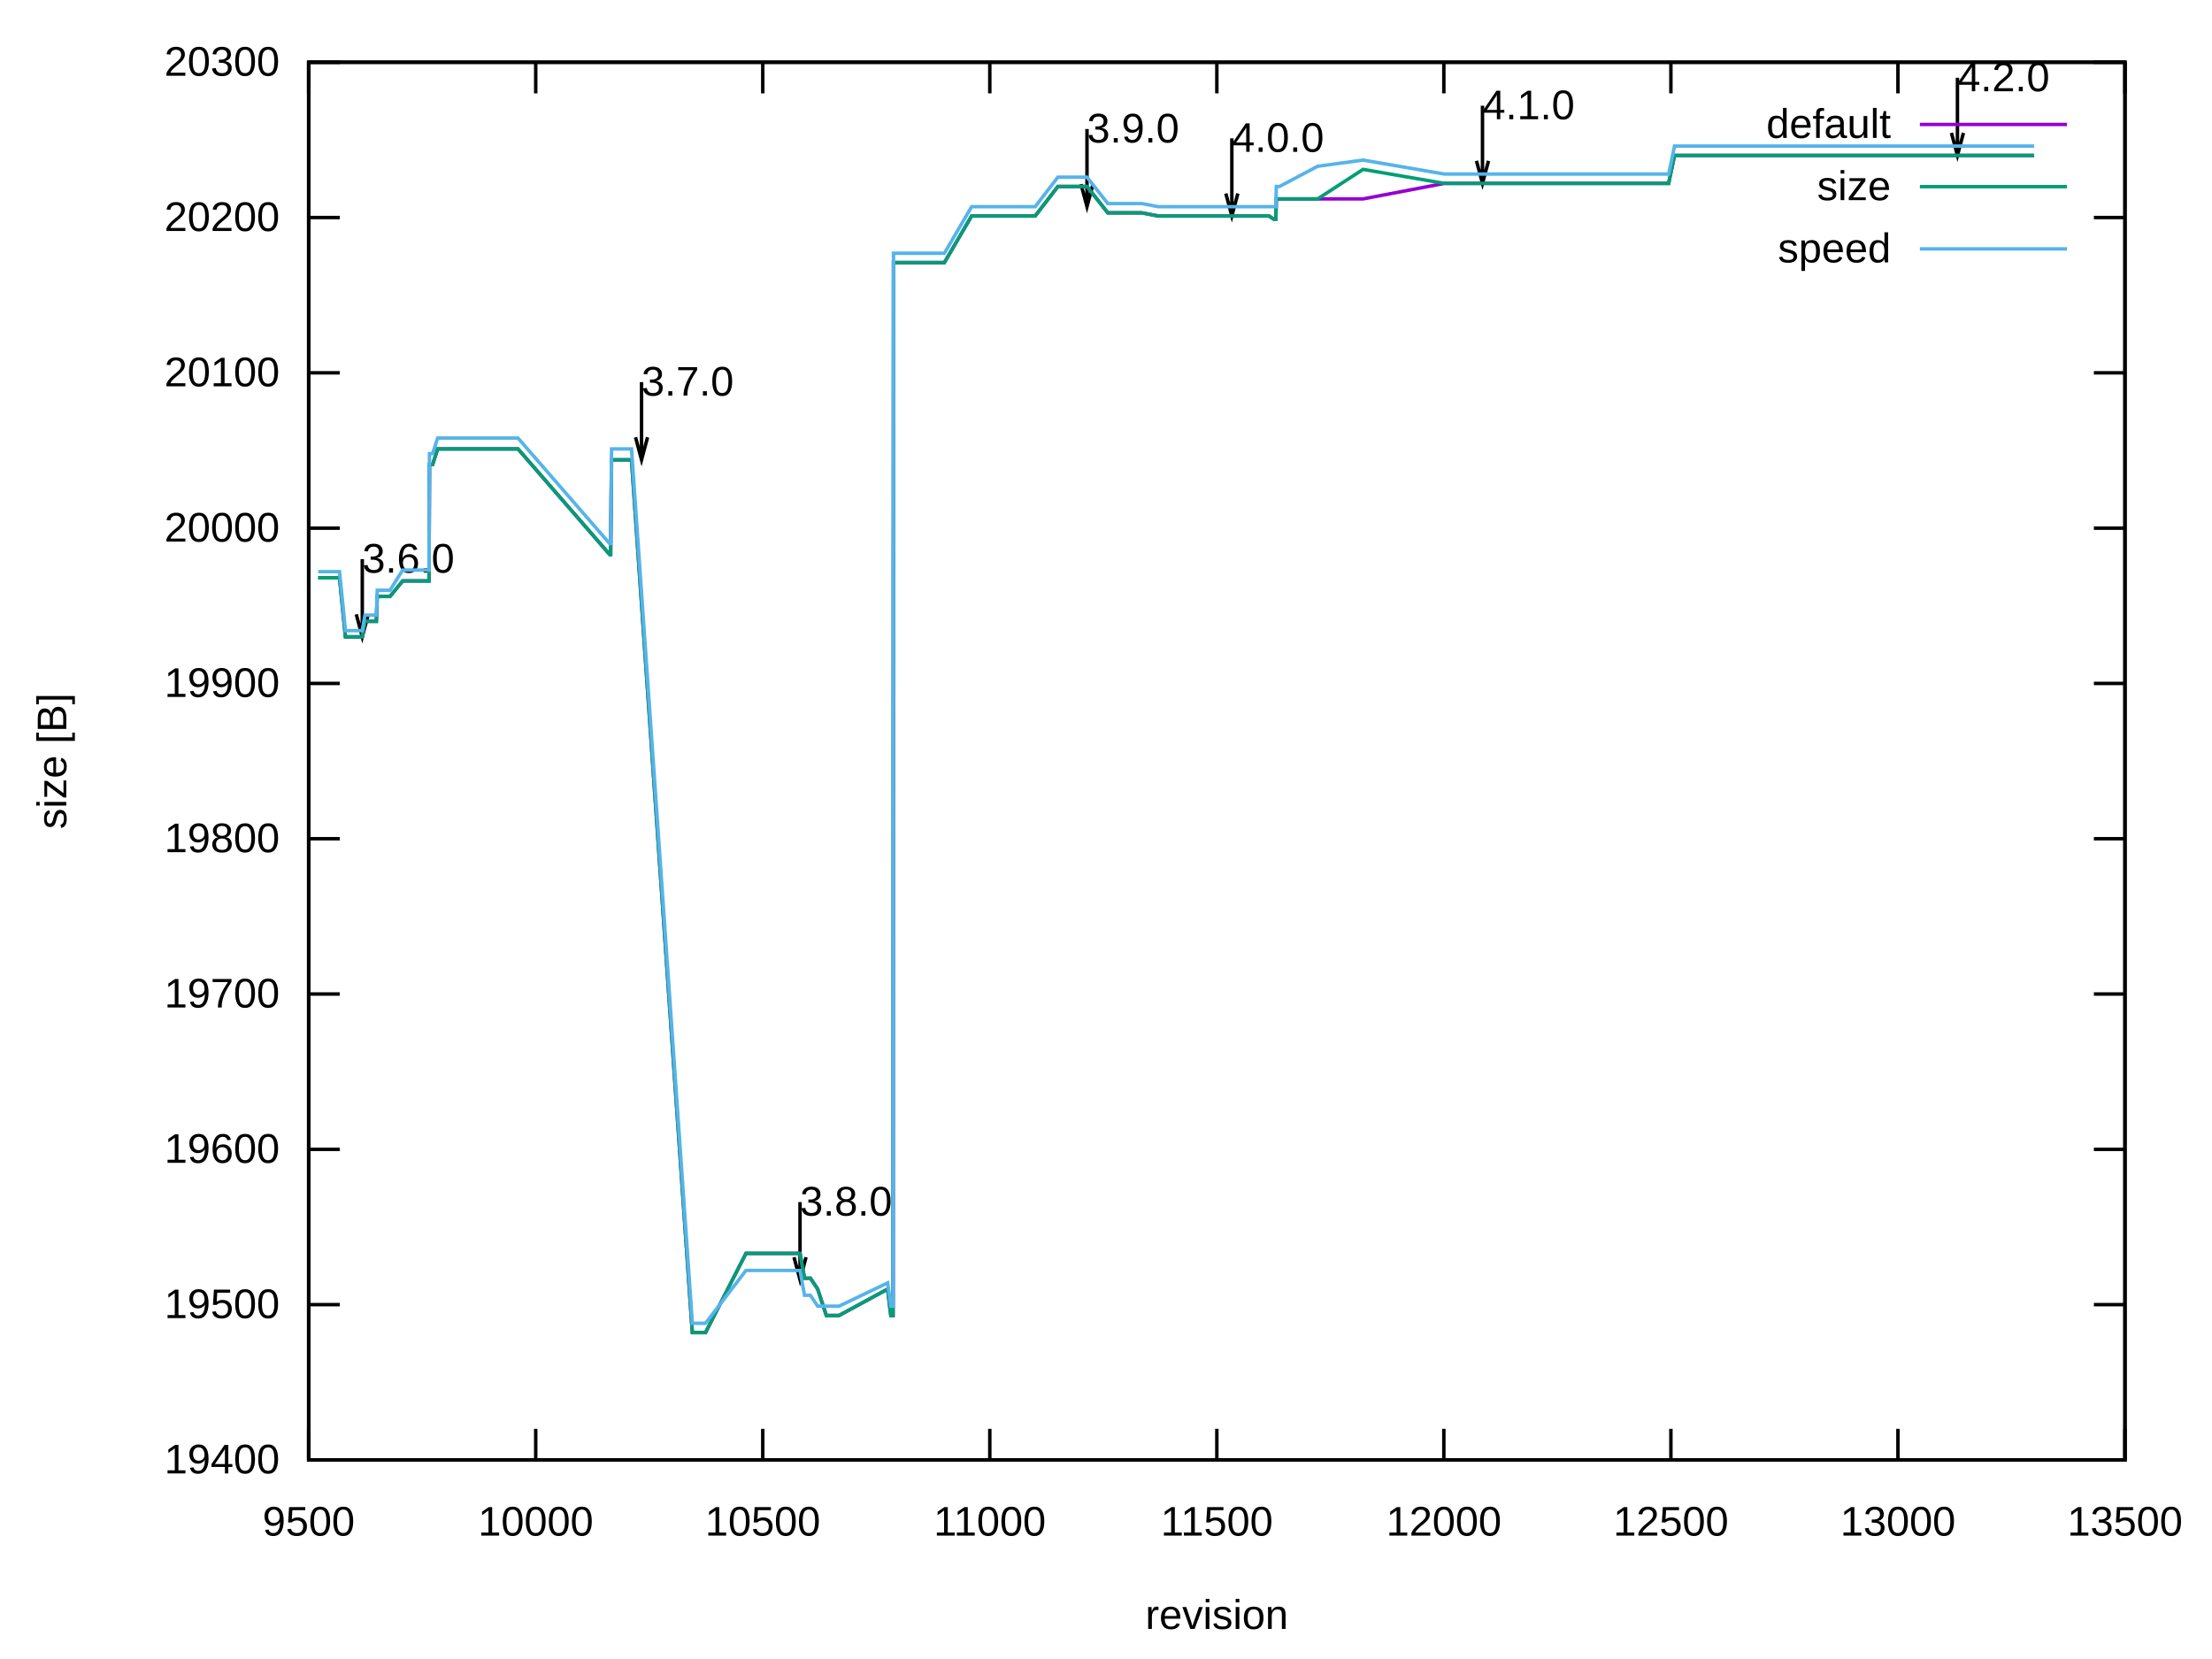
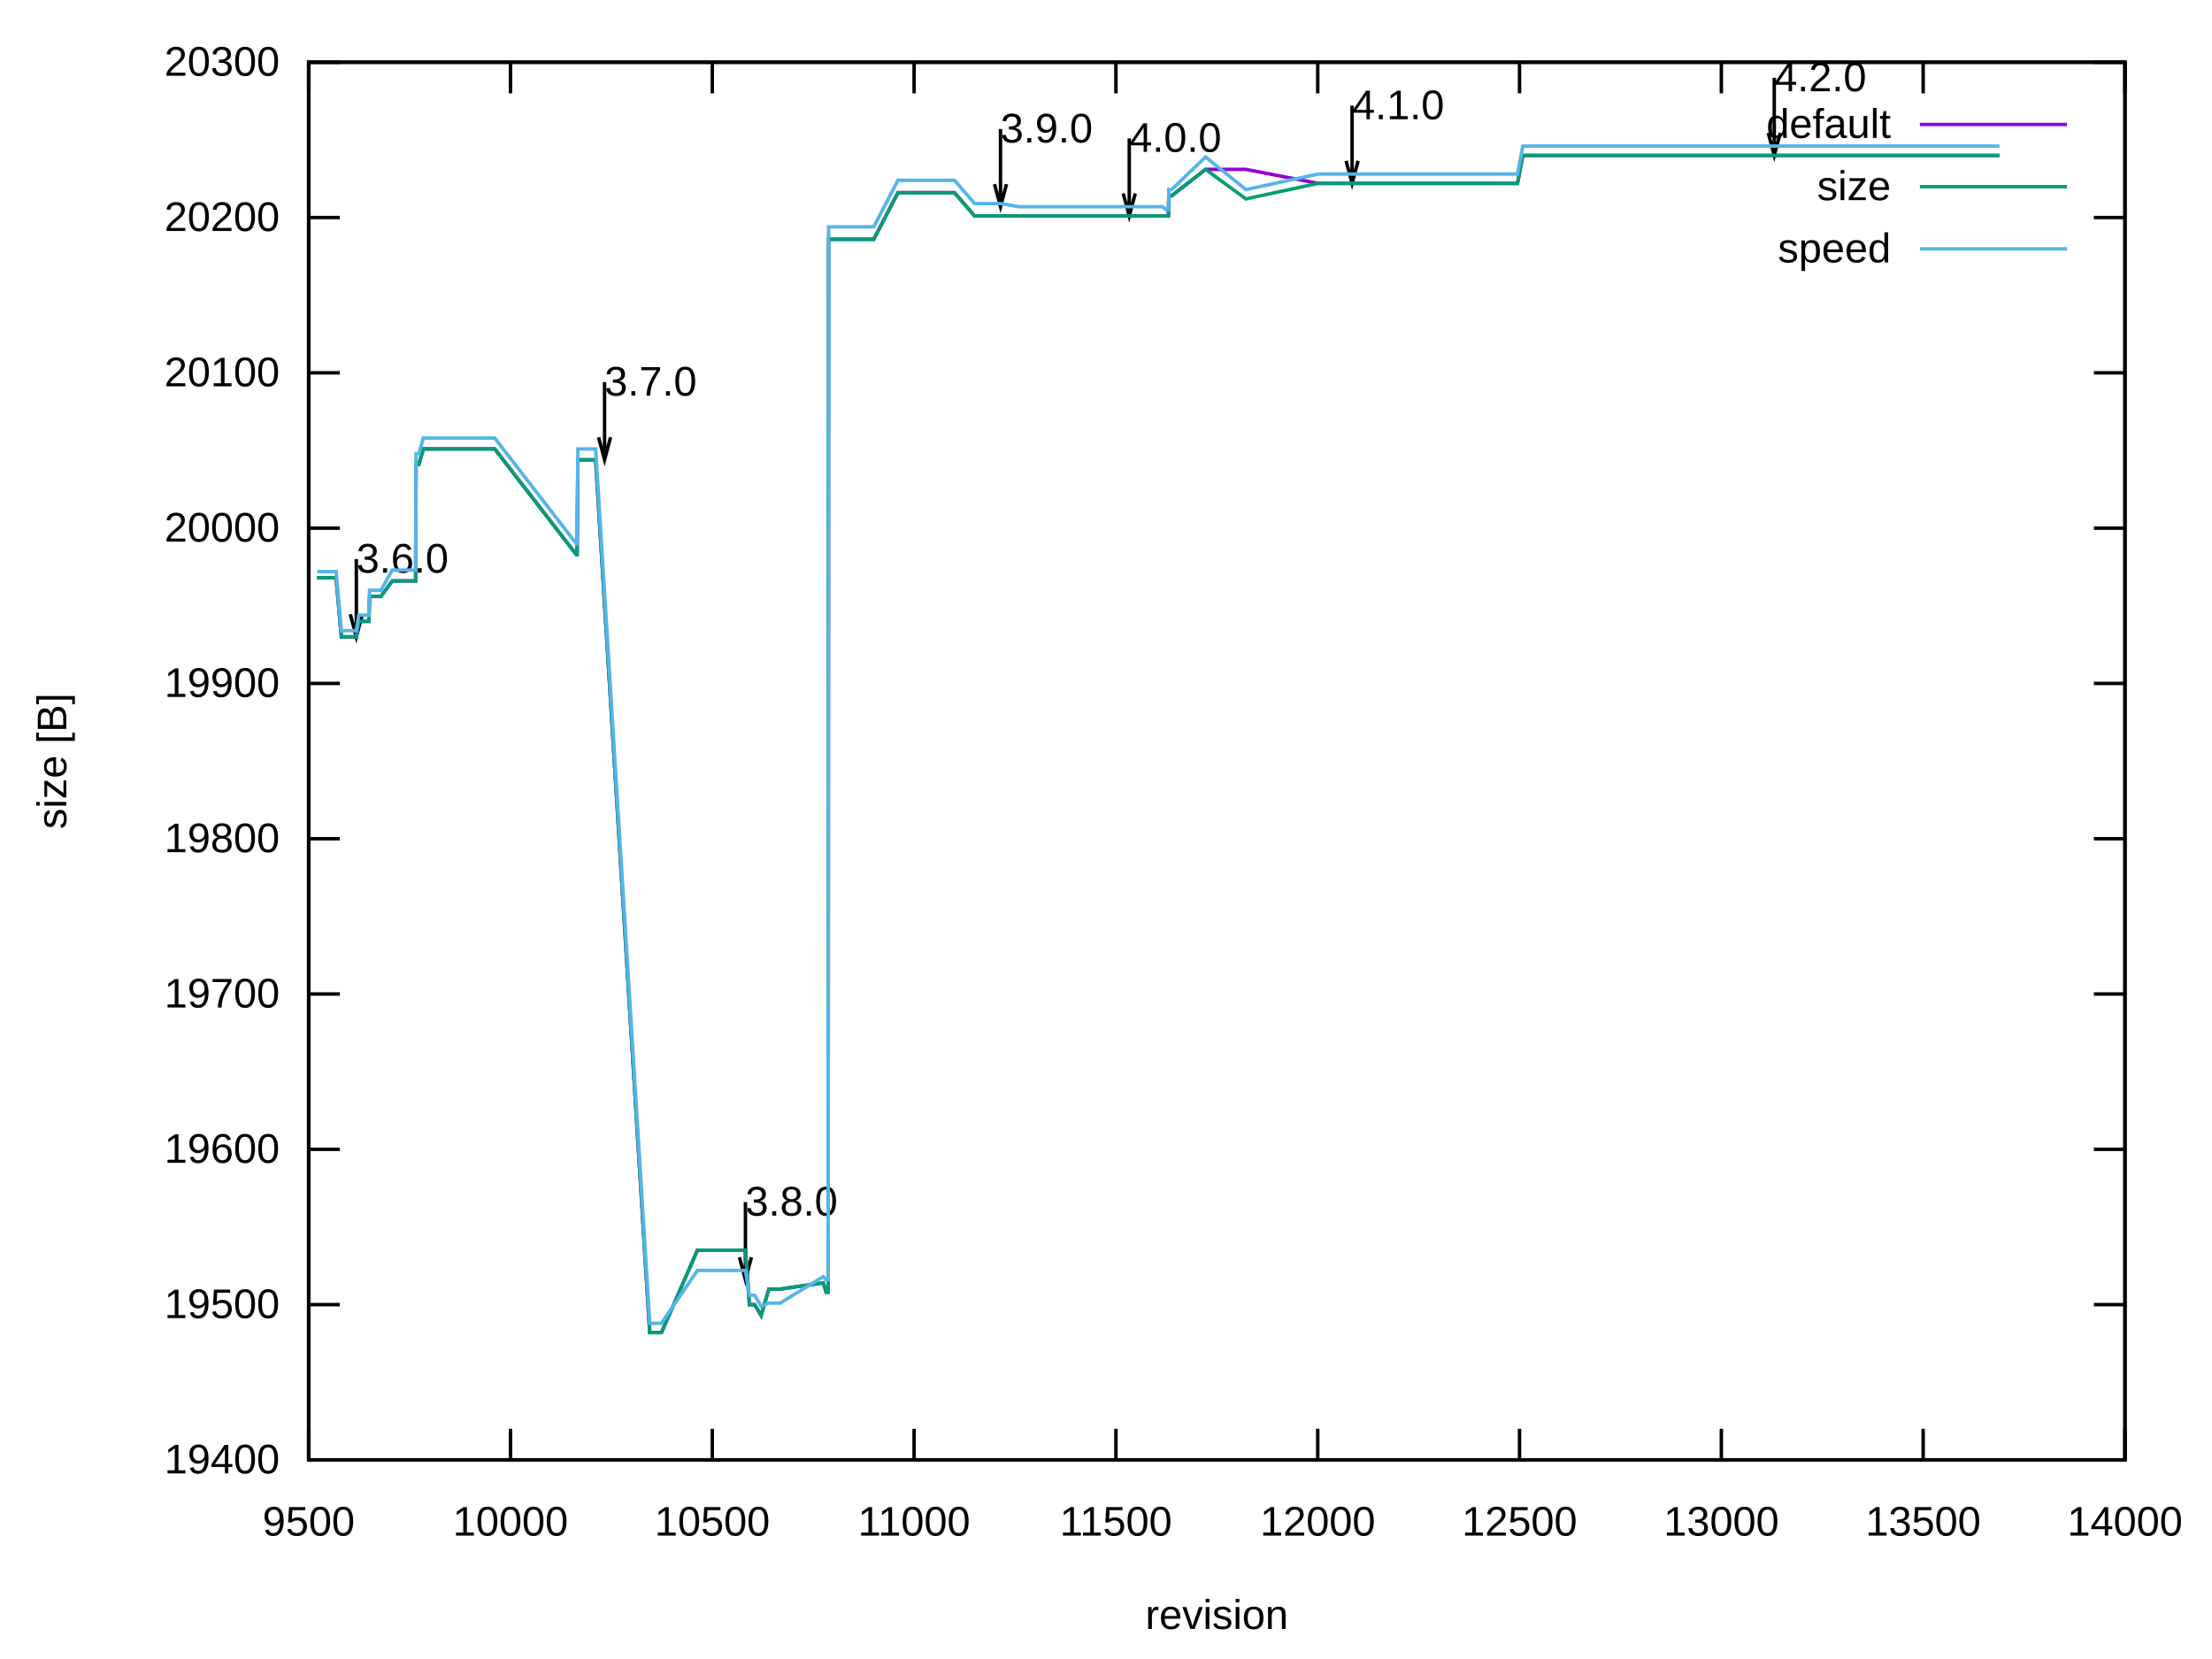
<svg xmlns="http://www.w3.org/2000/svg" xmlns:xlink="http://www.w3.org/1999/xlink" width="640" height="480" viewBox="0 0 640 480">
  <g id="gnuplot_canvas">
    <rect x="0" y="0" width="640" height="480" fill="none" />
    <defs>
      <circle id="gpDot" r="0.5" stroke-width="0.5" stroke="currentColor" />
      <path id="gpPt0" stroke-width="0.222" stroke="currentColor" d="M-1,0 h2 M0,-1 v2" />
      <path id="gpPt1" stroke-width="0.222" stroke="currentColor" d="M-1,-1 L1,1 M1,-1 L-1,1" />
      <path id="gpPt2" stroke-width="0.222" stroke="currentColor" d="M-1,0 L1,0 M0,-1 L0,1 M-1,-1 L1,1 M-1,1 L1,-1" />
      <rect id="gpPt3" stroke-width="0.222" stroke="currentColor" x="-1" y="-1" width="2" height="2" />
      <rect id="gpPt4" stroke-width="0.222" stroke="currentColor" fill="currentColor" x="-1" y="-1" width="2" height="2" />
      <circle id="gpPt5" stroke-width="0.222" stroke="currentColor" cx="0" cy="0" r="1" />
      <use xlink:href="#gpPt5" id="gpPt6" fill="currentColor" stroke="none" />
      <path id="gpPt7" stroke-width="0.222" stroke="currentColor" d="M0,-1.33 L-1.33,0.67 L1.33,0.67 z" />
      <use xlink:href="#gpPt7" id="gpPt8" fill="currentColor" stroke="none" />
      <use xlink:href="#gpPt7" id="gpPt9" stroke="currentColor" transform="rotate(180)" />
      <use xlink:href="#gpPt9" id="gpPt10" fill="currentColor" stroke="none" />
      <use xlink:href="#gpPt3" id="gpPt11" stroke="currentColor" transform="rotate(45)" />
      <use xlink:href="#gpPt11" id="gpPt12" fill="currentColor" stroke="none" />
      <path id="gpPt13" stroke-width="0.222" stroke="currentColor" d="M0,1.330 L1.265,0.411 L0.782,-1.067 L-0.782,-1.076 L-1.265,0.411 z" />
      <use xlink:href="#gpPt13" id="gpPt14" fill="currentColor" stroke="none" />
      <filter id="textbox" filterUnits="objectBoundingBox" x="0" y="0" height="1" width="1">
        <feFlood flood-color="white" flood-opacity="1" result="bgnd" />
        <feComposite in="SourceGraphic" in2="bgnd" operator="atop" />
      </filter>
      <filter id="greybox" filterUnits="objectBoundingBox" x="0" y="0" height="1" width="1">
        <feFlood flood-color="lightgrey" flood-opacity="1" result="grey" />
        <feComposite in="SourceGraphic" in2="grey" operator="atop" />
      </filter>
    </defs>
    <g fill="none" color="white" stroke="currentColor" stroke-width="1.00" stroke-linecap="butt" stroke-linejoin="miter">
</g>
    <g fill="none" color="black" stroke="currentColor" stroke-width="1.00" stroke-linecap="butt" stroke-linejoin="miter">
      <path stroke="black" d="M89.31,422.40 L98.31,422.40 M614.82,422.40 L605.82,422.40  " />
      <g transform="translate(80.92,426.30)" stroke="none" fill="black" font-family="Arial" font-size="12.00" text-anchor="end">
        <text>
          <tspan font-family="Arial"> 19400</tspan>
        </text>
      </g>
    </g>
    <g fill="none" color="black" stroke="currentColor" stroke-width="1.00" stroke-linecap="butt" stroke-linejoin="miter">
      <path stroke="black" d="M89.31,377.47 L98.31,377.47 M614.82,377.47 L605.82,377.47  " />
      <g transform="translate(80.92,381.37)" stroke="none" fill="black" font-family="Arial" font-size="12.00" text-anchor="end">
        <text>
          <tspan font-family="Arial"> 19500</tspan>
        </text>
      </g>
    </g>
    <g fill="none" color="black" stroke="currentColor" stroke-width="1.00" stroke-linecap="butt" stroke-linejoin="miter">
      <path stroke="black" d="M89.31,332.54 L98.31,332.54 M614.82,332.54 L605.82,332.54  " />
      <g transform="translate(80.92,336.44)" stroke="none" fill="black" font-family="Arial" font-size="12.00" text-anchor="end">
        <text>
          <tspan font-family="Arial"> 19600</tspan>
        </text>
      </g>
    </g>
    <g fill="none" color="black" stroke="currentColor" stroke-width="1.00" stroke-linecap="butt" stroke-linejoin="miter">
      <path stroke="black" d="M89.31,287.60 L98.31,287.60 M614.82,287.60 L605.82,287.60  " />
      <g transform="translate(80.92,291.50)" stroke="none" fill="black" font-family="Arial" font-size="12.00" text-anchor="end">
        <text>
          <tspan font-family="Arial"> 19700</tspan>
        </text>
      </g>
    </g>
    <g fill="none" color="black" stroke="currentColor" stroke-width="1.00" stroke-linecap="butt" stroke-linejoin="miter">
      <path stroke="black" d="M89.31,242.67 L98.31,242.67 M614.82,242.67 L605.82,242.67  " />
      <g transform="translate(80.92,246.57)" stroke="none" fill="black" font-family="Arial" font-size="12.00" text-anchor="end">
        <text>
          <tspan font-family="Arial"> 19800</tspan>
        </text>
      </g>
    </g>
    <g fill="none" color="black" stroke="currentColor" stroke-width="1.00" stroke-linecap="butt" stroke-linejoin="miter">
      <path stroke="black" d="M89.31,197.74 L98.31,197.74 M614.82,197.74 L605.82,197.74  " />
      <g transform="translate(80.92,201.64)" stroke="none" fill="black" font-family="Arial" font-size="12.00" text-anchor="end">
        <text>
          <tspan font-family="Arial"> 19900</tspan>
        </text>
      </g>
    </g>
    <g fill="none" color="black" stroke="currentColor" stroke-width="1.00" stroke-linecap="butt" stroke-linejoin="miter">
      <path stroke="black" d="M89.31,152.81 L98.31,152.81 M614.82,152.81 L605.82,152.81  " />
      <g transform="translate(80.92,156.71)" stroke="none" fill="black" font-family="Arial" font-size="12.00" text-anchor="end">
        <text>
          <tspan font-family="Arial"> 20000</tspan>
        </text>
      </g>
    </g>
    <g fill="none" color="black" stroke="currentColor" stroke-width="1.00" stroke-linecap="butt" stroke-linejoin="miter">
      <path stroke="black" d="M89.31,107.87 L98.31,107.87 M614.82,107.87 L605.82,107.87  " />
      <g transform="translate(80.92,111.77)" stroke="none" fill="black" font-family="Arial" font-size="12.00" text-anchor="end">
        <text>
          <tspan font-family="Arial"> 20100</tspan>
        </text>
      </g>
    </g>
    <g fill="none" color="black" stroke="currentColor" stroke-width="1.00" stroke-linecap="butt" stroke-linejoin="miter">
      <path stroke="black" d="M89.31,62.94 L98.31,62.94 M614.82,62.94 L605.82,62.94  " />
      <g transform="translate(80.92,66.84)" stroke="none" fill="black" font-family="Arial" font-size="12.00" text-anchor="end">
        <text>
          <tspan font-family="Arial"> 20200</tspan>
        </text>
      </g>
    </g>
    <g fill="none" color="black" stroke="currentColor" stroke-width="1.00" stroke-linecap="butt" stroke-linejoin="miter">
      <path stroke="black" d="M89.31,18.01 L98.31,18.01 M614.82,18.01 L605.82,18.01  " />
      <g transform="translate(80.92,21.91)" stroke="none" fill="black" font-family="Arial" font-size="12.00" text-anchor="end">
        <text>
          <tspan font-family="Arial"> 20300</tspan>
        </text>
      </g>
    </g>
    <g fill="none" color="black" stroke="currentColor" stroke-width="1.00" stroke-linecap="butt" stroke-linejoin="miter">
      <path stroke="black" d="M89.31,422.40 L89.31,413.40 M89.31,18.01 L89.31,27.01  " />
      <g transform="translate(89.31,444.30)" stroke="none" fill="black" font-family="Arial" font-size="12.00" text-anchor="middle">
        <text>
          <tspan font-family="Arial"> 9500</tspan>
        </text>
      </g>
    </g>
    <g fill="none" color="black" stroke="currentColor" stroke-width="1.00" stroke-linecap="butt" stroke-linejoin="miter">
-       <path stroke="black" d="M155.00,422.40 L155.00,413.40 M155.00,18.01 L155.00,27.01  " />
-       <g transform="translate(155.00,444.30)" stroke="none" fill="black" font-family="Arial" font-size="12.00" text-anchor="middle">
+       <path stroke="black" d="M147.70,422.40 L147.70,413.40 M147.70,18.01 L147.70,27.01  " />
+       <g transform="translate(147.70,444.30)" stroke="none" fill="black" font-family="Arial" font-size="12.00" text-anchor="middle">
        <text>
          <tspan font-family="Arial"> 10000</tspan>
        </text>
      </g>
    </g>
    <g fill="none" color="black" stroke="currentColor" stroke-width="1.00" stroke-linecap="butt" stroke-linejoin="miter">
-       <path stroke="black" d="M220.69,422.40 L220.69,413.40 M220.69,18.01 L220.69,27.01  " />
-       <g transform="translate(220.69,444.30)" stroke="none" fill="black" font-family="Arial" font-size="12.00" text-anchor="middle">
+       <path stroke="black" d="M206.09,422.40 L206.09,413.40 M206.09,18.01 L206.09,27.01  " />
+       <g transform="translate(206.09,444.30)" stroke="none" fill="black" font-family="Arial" font-size="12.00" text-anchor="middle">
        <text>
          <tspan font-family="Arial"> 10500</tspan>
        </text>
      </g>
    </g>
    <g fill="none" color="black" stroke="currentColor" stroke-width="1.00" stroke-linecap="butt" stroke-linejoin="miter">
-       <path stroke="black" d="M286.38,422.40 L286.38,413.40 M286.38,18.01 L286.38,27.01  " />
-       <g transform="translate(286.38,444.30)" stroke="none" fill="black" font-family="Arial" font-size="12.00" text-anchor="middle">
+       <path stroke="black" d="M264.48,422.40 L264.48,413.40 M264.48,18.01 L264.48,27.01  " />
+       <g transform="translate(264.48,444.30)" stroke="none" fill="black" font-family="Arial" font-size="12.00" text-anchor="middle">
        <text>
          <tspan font-family="Arial"> 11000</tspan>
        </text>
      </g>
    </g>
    <g fill="none" color="black" stroke="currentColor" stroke-width="1.00" stroke-linecap="butt" stroke-linejoin="miter">
-       <path stroke="black" d="M352.07,422.40 L352.07,413.40 M352.07,18.01 L352.07,27.01  " />
-       <g transform="translate(352.07,444.30)" stroke="none" fill="black" font-family="Arial" font-size="12.00" text-anchor="middle">
+       <path stroke="black" d="M322.87,422.40 L322.87,413.40 M322.87,18.01 L322.87,27.01  " />
+       <g transform="translate(322.87,444.30)" stroke="none" fill="black" font-family="Arial" font-size="12.00" text-anchor="middle">
        <text>
          <tspan font-family="Arial"> 11500</tspan>
        </text>
      </g>
    </g>
    <g fill="none" color="black" stroke="currentColor" stroke-width="1.00" stroke-linecap="butt" stroke-linejoin="miter">
-       <path stroke="black" d="M417.75,422.40 L417.75,413.40 M417.75,18.01 L417.75,27.01  " />
-       <g transform="translate(417.75,444.30)" stroke="none" fill="black" font-family="Arial" font-size="12.00" text-anchor="middle">
+       <path stroke="black" d="M381.26,422.40 L381.26,413.40 M381.26,18.01 L381.26,27.01  " />
+       <g transform="translate(381.26,444.30)" stroke="none" fill="black" font-family="Arial" font-size="12.00" text-anchor="middle">
        <text>
          <tspan font-family="Arial"> 12000</tspan>
        </text>
      </g>
    </g>
    <g fill="none" color="black" stroke="currentColor" stroke-width="1.00" stroke-linecap="butt" stroke-linejoin="miter">
-       <path stroke="black" d="M483.44,422.40 L483.44,413.40 M483.44,18.01 L483.44,27.01  " />
-       <g transform="translate(483.44,444.30)" stroke="none" fill="black" font-family="Arial" font-size="12.00" text-anchor="middle">
+       <path stroke="black" d="M439.65,422.40 L439.65,413.40 M439.65,18.01 L439.65,27.01  " />
+       <g transform="translate(439.65,444.30)" stroke="none" fill="black" font-family="Arial" font-size="12.00" text-anchor="middle">
        <text>
          <tspan font-family="Arial"> 12500</tspan>
        </text>
      </g>
    </g>
    <g fill="none" color="black" stroke="currentColor" stroke-width="1.00" stroke-linecap="butt" stroke-linejoin="miter">
-       <path stroke="black" d="M549.13,422.40 L549.13,413.40 M549.13,18.01 L549.13,27.01  " />
-       <g transform="translate(549.13,444.30)" stroke="none" fill="black" font-family="Arial" font-size="12.00" text-anchor="middle">
+       <path stroke="black" d="M498.04,422.40 L498.04,413.40 M498.04,18.01 L498.04,27.01  " />
+       <g transform="translate(498.04,444.30)" stroke="none" fill="black" font-family="Arial" font-size="12.00" text-anchor="middle">
        <text>
          <tspan font-family="Arial"> 13000</tspan>
+         </text>
+       </g>
+     </g>
+     <g fill="none" color="black" stroke="currentColor" stroke-width="1.00" stroke-linecap="butt" stroke-linejoin="miter">
+       <path stroke="black" d="M556.43,422.40 L556.43,413.40 M556.43,18.01 L556.43,27.01  " />
+       <g transform="translate(556.43,444.30)" stroke="none" fill="black" font-family="Arial" font-size="12.00" text-anchor="middle">
+         <text>
+           <tspan font-family="Arial"> 13500</tspan>
        </text>
      </g>
    </g>
    <g fill="none" color="black" stroke="currentColor" stroke-width="1.00" stroke-linecap="butt" stroke-linejoin="miter">
      <path stroke="black" d="M614.82,422.40 L614.82,413.40 M614.82,18.01 L614.82,27.01  " />
      <g transform="translate(614.82,444.30)" stroke="none" fill="black" font-family="Arial" font-size="12.00" text-anchor="middle">
        <text>
-           <tspan font-family="Arial"> 13500</tspan>
+           <tspan font-family="Arial"> 14000</tspan>
        </text>
      </g>
    </g>
    <g fill="none" color="black" stroke="currentColor" stroke-width="1.00" stroke-linecap="butt" stroke-linejoin="miter">
</g>
    <g fill="none" color="black" stroke="currentColor" stroke-width="1.00" stroke-linecap="butt" stroke-linejoin="miter">
      <path stroke="black" d="M89.31,18.01 L89.31,422.40 L614.82,422.40 L614.82,18.01 L89.31,18.01 Z  " />
-       <g transform="translate(104.81,165.69)" stroke="none" fill="black" font-family="Arial" font-size="12.00" text-anchor="start">
+       <g transform="translate(103.09,165.69)" stroke="none" fill="black" font-family="Arial" font-size="12.00" text-anchor="start">
        <text>
          <tspan font-family="Arial">3.6.0</tspan>
        </text>
      </g>
-       <g transform="translate(185.61,114.47)" stroke="none" fill="black" font-family="Arial" font-size="12.00" text-anchor="start">
+       <g transform="translate(174.91,114.47)" stroke="none" fill="black" font-family="Arial" font-size="12.00" text-anchor="start">
        <text>
          <tspan font-family="Arial">3.7.0</tspan>
        </text>
      </g>
-       <g transform="translate(231.46,351.71)" stroke="none" fill="black" font-family="Arial" font-size="12.00" text-anchor="start">
+       <g transform="translate(215.67,351.71)" stroke="none" fill="black" font-family="Arial" font-size="12.00" text-anchor="start">
        <text>
          <tspan font-family="Arial">3.8.0</tspan>
        </text>
      </g>
-       <g transform="translate(314.49,41.23)" stroke="none" fill="black" font-family="Arial" font-size="12.00" text-anchor="start">
+       <g transform="translate(289.47,41.23)" stroke="none" fill="black" font-family="Arial" font-size="12.00" text-anchor="start">
        <text>
          <tspan font-family="Arial">3.9.0</tspan>
        </text>
      </g>
-       <g transform="translate(356.40,43.93)" stroke="none" fill="black" font-family="Arial" font-size="12.00" text-anchor="start">
+       <g transform="translate(326.72,43.93)" stroke="none" fill="black" font-family="Arial" font-size="12.00" text-anchor="start">
        <text>
          <tspan font-family="Arial">4.0.0</tspan>
        </text>
      </g>
-       <g transform="translate(428.92,34.49)" stroke="none" fill="black" font-family="Arial" font-size="12.00" text-anchor="start">
+       <g transform="translate(391.19,34.49)" stroke="none" fill="black" font-family="Arial" font-size="12.00" text-anchor="start">
        <text>
          <tspan font-family="Arial">4.1.0</tspan>
        </text>
      </g>
-       <g transform="translate(566.34,26.40)" stroke="none" fill="black" font-family="Arial" font-size="12.00" text-anchor="start">
+       <g transform="translate(513.34,26.40)" stroke="none" fill="black" font-family="Arial" font-size="12.00" text-anchor="start">
        <text>
          <tspan font-family="Arial">4.2.0</tspan>
        </text>
      </g>
-       <path stroke="black" d="M103.08,177.74 L104.82,184.25 L106.56,177.74 M104.82,161.78 L104.82,184.25 M183.88,126.52 L185.62,133.03 L187.36,126.52   M185.62,110.56 L185.62,133.03 M229.73,363.76 L231.47,370.27 L233.21,363.76 M231.47,347.80 L231.47,370.27 M312.76,53.28   L314.50,59.79 L316.24,53.28 M314.50,37.32 L314.50,59.79 M354.67,55.98 L356.41,62.48 L358.15,55.98 M356.41,40.02   L356.41,62.48 M427.19,46.54 L428.93,53.05 L430.67,46.54 M428.93,30.58 L428.93,53.05 M564.61,38.45 L566.35,44.96   L568.09,38.45 M566.35,22.49 L566.35,44.96  " />
+       <path stroke="black" d="M101.36,177.74 L103.10,184.25 L104.84,177.74 M103.10,161.78 L103.10,184.25 M173.18,126.52 L174.92,133.03 L176.66,126.52   M174.92,110.56 L174.92,133.03 M213.94,363.76 L215.68,370.27 L217.42,363.76 M215.68,347.80 L215.68,370.27 M287.74,53.28   L289.48,59.79 L291.22,53.28 M289.48,37.32 L289.48,59.79 M324.99,55.98 L326.73,62.48 L328.47,55.98 M326.73,40.02   L326.73,62.48 M389.46,46.54 L391.20,53.05 L392.94,46.54 M391.20,30.58 L391.20,53.05 M511.61,38.45 L513.35,44.96   L515.09,38.45 M513.35,22.49 L513.35,44.96  " />
    </g>
    <g fill="none" color="black" stroke="currentColor" stroke-width="1.00" stroke-linecap="butt" stroke-linejoin="miter">
      <g transform="translate(19.18,220.21) rotate(270)" stroke="none" fill="black" font-family="Arial" font-size="12.00" text-anchor="middle">
        <text>
          <tspan font-family="Arial">size [B]</tspan>
        </text>
      </g>
    </g>
    <g fill="none" color="black" stroke="currentColor" stroke-width="1.00" stroke-linecap="butt" stroke-linejoin="miter">
      <g transform="translate(352.06,471.30)" stroke="none" fill="black" font-family="Arial" font-size="12.00" text-anchor="middle">
        <text>
          <tspan font-family="Arial">revision</tspan>
        </text>
      </g>
    </g>
    <g fill="none" color="black" stroke="currentColor" stroke-width="1.00" stroke-linecap="butt" stroke-linejoin="miter">
</g>
    <g id="gnuplot_plot_1">
      <g fill="none" color="black" stroke="currentColor" stroke-width="1.00" stroke-linecap="butt" stroke-linejoin="miter">
        <g transform="translate(547.09,39.91)" stroke="none" fill="black" font-family="Arial" font-size="12.00" text-anchor="end">
          <text>
            <tspan font-family="Arial">default</tspan>
          </text>
        </g>
      </g>
      <g fill="none" color="black" stroke="currentColor" stroke-width="1.00" stroke-linecap="butt" stroke-linejoin="miter">
-         <path stroke="rgb(148,   0, 211)" d="M555.48,36.01 L598.04,36.01 M92.07,167.18 L94.57,167.18 L95.88,167.18 L98.24,167.18 L99.95,184.26 L101.00,184.26   L101.92,184.26 L102.58,184.26 L102.71,184.26 L102.84,184.26 L102.97,184.26 L104.81,184.26 L105.60,179.77 L106.65,179.77   L107.05,179.77 L107.18,179.77 L107.31,179.77 L107.44,179.77 L107.70,179.77 L108.36,179.77 L108.49,179.77 L108.89,179.77   L109.15,172.58 L109.41,172.58 L109.54,172.58 L110.20,172.58 L110.59,172.58 L110.86,172.58 L110.99,172.58 L111.12,172.58   L112.83,172.58 L116.51,168.08 L119.53,168.08 L120.84,168.08 L121.76,168.08 L122.29,168.08 L123.60,168.08 L123.99,168.08   L124.13,168.08 L124.26,134.38 L124.39,134.38 L125.18,134.38 L126.62,129.89 L127.41,129.89 L127.54,129.89 L127.80,129.89   L128.33,129.89 L129.12,129.89 L129.64,129.89 L129.77,129.89 L130.69,129.89 L131.09,129.89 L131.22,129.89 L131.35,129.89   L132.66,129.89 L132.93,129.89 L133.45,129.89 L139.10,129.89 L148.30,129.89 L148.82,129.89 L149.09,129.89 L149.22,129.89   L149.88,129.89 L176.41,160.45 L176.68,160.45 L176.94,133.04 L177.86,133.04 L178.78,133.04 L178.91,133.04 L179.30,133.04   L180.22,133.04 L182.46,133.04 L182.72,133.04 L200.32,385.56 L200.85,385.56 L200.98,385.56 L203.08,385.56 L203.21,385.56   L204.13,385.56 L215.83,362.64 L220.03,362.64 L222.00,362.64 L225.94,362.64 L228.31,362.64 L231.46,362.64 L232.77,369.83   L233.96,369.83 L234.48,369.83 L236.58,372.97 L239.08,380.61 L239.74,380.61 L241.18,380.61 L241.71,380.61 L242.76,380.61   L256.82,372.97 L257.74,380.61 L258.26,380.61 L258.39,380.61 L258.52,75.97 L258.79,75.97 L260.10,75.97 L273.24,75.97   L281.12,62.49 L282.96,62.49 L297.81,62.49 L299.51,62.49 L306.08,53.96 L314.49,53.96 L320.53,61.59 L329.73,61.59   L330.39,61.59 L335.12,62.49 L343.53,62.49 L343.92,62.49 L345.10,62.49 L352.98,62.49 L353.25,62.49 L356.40,62.49   L363.36,62.49 L367.04,62.49 L367.17,62.49 L368.49,63.39 L369.14,63.39 L369.28,57.55 L370.06,57.55 L370.20,57.55   L381.23,57.55 L394.37,57.55 L417.89,53.06 L425.11,53.06 L428.92,53.06 L430.63,53.06 L430.89,53.06 L431.15,53.06   L431.68,53.06 L432.07,53.06 L432.73,53.06 L469.25,53.06 L472.28,53.06 L474.25,53.06 L476.87,53.06 L478.71,53.06   L481.87,53.06 L482.79,53.06 L484.49,44.97 L502.10,44.97 L506.17,44.97 L508.27,44.97 L508.67,44.97 L515.76,44.97   L520.75,44.97 L522.20,44.97 L526.40,44.97 L531.00,44.97 L532.71,44.97 L534.81,44.97 L535.99,44.97 L545.06,44.97   L566.34,44.97 L575.41,44.97 L588.54,44.97  " />
+         <path stroke="rgb(148,   0, 211)" d="M555.48,36.01 L598.04,36.01 M91.76,167.18 L93.98,167.18 L95.15,167.18 L97.25,167.18 L98.77,184.26 L99.70,184.26   L100.52,184.26 L101.10,184.26 L101.22,184.26 L101.34,184.26 L101.46,184.26 L103.09,184.26 L103.79,179.77 L104.72,179.77   L105.08,179.77 L105.19,179.77 L105.31,179.77 L105.43,179.77 L105.66,179.77 L106.24,179.77 L106.36,179.77 L106.71,179.77   L106.94,172.58 L107.18,172.58 L107.29,172.58 L107.88,172.58 L108.23,172.58 L108.46,172.58 L108.58,172.58 L108.70,172.58   L110.21,172.58 L113.48,168.08 L116.17,168.08 L117.34,168.08 L118.15,168.08 L118.62,168.08 L119.79,168.08 L120.14,168.08   L120.26,168.08 L120.37,134.38 L120.49,134.38 L121.19,134.38 L122.48,129.89 L123.18,129.89 L123.29,129.89 L123.53,129.89   L123.99,129.89 L124.69,129.89 L125.16,129.89 L125.28,129.89 L126.10,129.89 L126.45,129.89 L126.56,129.89 L126.68,129.89   L127.85,129.89 L128.08,129.89 L128.55,129.89 L133.57,129.89 L141.74,129.89 L142.21,129.89 L142.44,129.89 L142.56,129.89   L143.15,129.89 L166.74,160.45 L166.97,160.45 L167.20,133.04 L168.02,133.04 L168.84,133.04 L168.95,133.04 L169.30,133.04   L170.12,133.04 L172.11,133.04 L172.34,133.04 L187.99,385.56 L188.46,385.56 L188.57,385.56 L190.44,385.56 L190.56,385.56   L191.38,385.56 L201.77,361.74 L205.51,361.74 L207.26,361.74 L210.76,361.74 L212.86,361.74 L215.67,361.74 L216.83,377.47   L217.88,377.47 L218.35,377.47 L220.22,380.61 L222.44,372.97 L223.02,372.97 L224.31,372.97 L224.77,372.97 L225.71,372.97   L238.20,371.18 L239.02,373.87 L239.49,373.87 L239.61,373.87 L239.72,69.23 L239.96,69.23 L241.12,69.23 L252.80,69.23   L259.81,55.75 L261.44,55.75 L274.64,55.75 L276.16,55.75 L282.00,62.49 L289.47,62.49 L294.84,62.49 L303.02,62.49   L303.60,62.49 L307.81,62.49 L315.28,62.49 L315.63,62.49 L316.68,62.49 L323.69,62.49 L323.92,62.49 L326.72,62.49   L332.91,62.49 L336.18,62.49 L336.30,62.49 L337.47,62.49 L338.05,62.49 L338.17,56.65 L338.87,56.65 L338.99,56.65   L348.80,49.01 L360.47,49.01 L381.38,53.06 L387.80,53.06 L391.19,53.06 L392.70,53.06 L392.94,53.06 L393.17,53.06   L393.64,53.06 L393.99,53.06 L394.57,53.06 L427.04,53.06 L429.72,53.06 L431.48,53.06 L433.81,53.06 L435.45,53.06   L438.25,53.06 L439.07,53.06 L440.58,44.97 L456.23,44.97 L459.85,44.97 L461.72,44.97 L462.07,44.97 L468.38,44.97   L472.82,44.97 L474.10,44.97 L477.84,44.97 L481.92,44.97 L483.44,44.97 L485.31,44.97 L486.36,44.97 L494.42,44.97   L513.34,44.97 L521.40,44.97 L533.07,44.97 L578.50,44.97  " />
      </g>
    </g>
    <g id="gnuplot_plot_2">
      <g fill="none" color="black" stroke="currentColor" stroke-width="1.00" stroke-linecap="butt" stroke-linejoin="miter">
        <g transform="translate(547.09,57.91)" stroke="none" fill="black" font-family="Arial" font-size="12.00" text-anchor="end">
          <text>
            <tspan font-family="Arial">size</tspan>
          </text>
        </g>
      </g>
      <g fill="none" color="black" stroke="currentColor" stroke-width="1.00" stroke-linecap="butt" stroke-linejoin="miter">
-         <path stroke="rgb(  0, 158, 115)" d="M555.48,54.01 L598.04,54.01 M92.07,167.18 L94.57,167.18 L95.88,167.18 L98.24,167.18 L99.95,184.26 L101.00,184.26   L101.92,184.26 L102.58,184.26 L102.71,184.26 L102.84,184.26 L102.97,184.26 L104.81,184.26 L105.60,179.77 L106.65,179.77   L107.05,179.77 L107.18,179.77 L107.31,179.77 L107.44,179.77 L107.70,179.77 L108.36,179.77 L108.49,179.77 L108.89,179.77   L109.15,172.58 L109.41,172.58 L109.54,172.58 L110.20,172.58 L110.59,172.58 L110.86,172.58 L110.99,172.58 L111.12,172.58   L112.83,172.58 L116.51,168.08 L119.53,168.08 L120.84,168.08 L121.76,168.08 L122.29,168.08 L123.60,168.08 L123.99,168.08   L124.13,168.08 L124.26,134.38 L124.39,134.38 L125.18,134.38 L126.62,129.89 L127.41,129.89 L127.54,129.89 L127.80,129.89   L128.33,129.89 L129.12,129.89 L129.64,129.89 L129.77,129.89 L130.69,129.89 L131.09,129.89 L131.22,129.89 L131.35,129.89   L132.66,129.89 L132.93,129.89 L133.45,129.89 L139.10,129.89 L148.30,129.89 L148.82,129.89 L149.09,129.89 L149.22,129.89   L149.88,129.89 L176.41,160.45 L176.68,160.45 L176.94,133.04 L177.86,133.04 L178.78,133.04 L178.91,133.04 L179.30,133.04   L180.22,133.04 L182.46,133.04 L182.72,133.04 L200.32,385.56 L200.85,385.56 L200.98,385.56 L203.08,385.56 L203.21,385.56   L204.13,385.56 L215.83,362.64 L220.03,362.64 L222.00,362.64 L225.94,362.64 L228.31,362.64 L231.46,362.64 L232.77,369.83   L233.96,369.83 L234.48,369.83 L236.58,372.97 L239.08,380.61 L239.74,380.61 L241.18,380.61 L241.71,380.61 L242.76,380.61   L256.82,372.97 L257.74,380.61 L258.26,380.61 L258.39,380.61 L258.52,75.97 L258.79,75.97 L260.10,75.97 L273.24,75.97   L281.12,62.49 L282.96,62.49 L297.81,62.49 L299.51,62.49 L306.08,53.96 L314.49,53.96 L320.53,61.59 L329.73,61.59   L330.39,61.59 L335.12,62.49 L343.53,62.49 L343.92,62.49 L345.10,62.49 L352.98,62.49 L353.25,62.49 L356.40,62.49   L363.36,62.49 L367.04,62.49 L367.17,62.49 L368.49,63.39 L369.14,63.39 L369.28,57.55 L370.06,57.55 L370.20,57.55   L381.23,57.55 L394.37,49.01 L417.89,53.06 L425.11,53.06 L428.92,53.06 L430.63,53.06 L430.89,53.06 L431.15,53.06   L431.68,53.06 L432.07,53.06 L432.73,53.06 L469.25,53.06 L472.28,53.06 L474.25,53.06 L476.87,53.06 L478.71,53.06   L481.87,53.06 L482.79,53.06 L484.49,44.97 L502.10,44.97 L506.17,44.97 L508.27,44.97 L508.67,44.97 L515.76,44.97   L520.75,44.97 L522.20,44.97 L526.40,44.97 L531.00,44.97 L532.71,44.97 L534.81,44.97 L535.99,44.97 L545.06,44.97   L566.34,44.97 L575.41,44.97 L588.54,44.97  " />
+         <path stroke="rgb(  0, 158, 115)" d="M555.48,54.01 L598.04,54.01 M91.76,167.18 L93.98,167.18 L95.15,167.18 L97.25,167.18 L98.77,184.26 L99.70,184.26   L100.52,184.26 L101.10,184.26 L101.22,184.26 L101.34,184.26 L101.46,184.26 L103.09,184.26 L103.79,179.77 L104.72,179.77   L105.08,179.77 L105.19,179.77 L105.31,179.77 L105.43,179.77 L105.66,179.77 L106.24,179.77 L106.36,179.77 L106.71,179.77   L106.94,172.58 L107.18,172.58 L107.29,172.58 L107.88,172.58 L108.23,172.58 L108.46,172.58 L108.58,172.58 L108.70,172.58   L110.21,172.58 L113.48,168.08 L116.17,168.08 L117.34,168.08 L118.15,168.08 L118.62,168.08 L119.79,168.08 L120.14,168.08   L120.26,168.08 L120.37,134.38 L120.49,134.38 L121.19,134.38 L122.48,129.89 L123.18,129.89 L123.29,129.89 L123.53,129.89   L123.99,129.89 L124.69,129.89 L125.16,129.89 L125.28,129.89 L126.10,129.89 L126.45,129.89 L126.56,129.89 L126.68,129.89   L127.85,129.89 L128.08,129.89 L128.55,129.89 L133.57,129.89 L141.74,129.89 L142.21,129.89 L142.44,129.89 L142.56,129.89   L143.15,129.89 L166.74,160.45 L166.97,160.45 L167.20,133.04 L168.02,133.04 L168.84,133.04 L168.95,133.04 L169.30,133.04   L170.12,133.04 L172.11,133.04 L172.34,133.04 L187.99,385.56 L188.46,385.56 L188.57,385.56 L190.44,385.56 L190.56,385.56   L191.38,385.56 L201.77,361.74 L205.51,361.74 L207.26,361.74 L210.76,361.74 L212.86,361.74 L215.67,361.74 L216.83,377.47   L217.88,377.47 L218.35,377.47 L220.22,380.61 L222.44,372.97 L223.02,372.97 L224.31,372.97 L224.77,372.97 L225.71,372.97   L238.20,371.18 L239.02,373.87 L239.49,373.87 L239.61,373.87 L239.72,69.23 L239.96,69.23 L241.12,69.23 L252.80,69.23   L259.81,55.75 L261.44,55.75 L274.64,55.75 L276.16,55.75 L282.00,62.49 L289.47,62.49 L294.84,62.49 L303.02,62.49   L303.60,62.49 L307.81,62.49 L315.28,62.49 L315.63,62.49 L316.68,62.49 L323.69,62.49 L323.92,62.49 L326.72,62.49   L332.91,62.49 L336.18,62.49 L336.30,62.49 L337.47,62.49 L338.05,62.49 L338.17,56.65 L338.87,56.65 L338.99,56.65   L348.80,49.01 L360.47,57.55 L381.38,53.06 L387.80,53.06 L391.19,53.06 L392.70,53.06 L392.94,53.06 L393.17,53.06   L393.64,53.06 L393.99,53.06 L394.57,53.06 L427.04,53.06 L429.72,53.06 L431.48,53.06 L433.81,53.06 L435.45,53.06   L438.25,53.06 L439.07,53.06 L440.58,44.97 L456.23,44.97 L459.85,44.97 L461.72,44.97 L462.07,44.97 L468.38,44.97   L472.82,44.97 L474.10,44.97 L477.84,44.97 L481.92,44.97 L483.44,44.97 L485.31,44.97 L486.36,44.97 L494.42,44.97   L513.34,44.97 L521.40,44.97 L533.07,44.97 L578.50,44.97  " />
      </g>
    </g>
    <g id="gnuplot_plot_3">
      <g fill="none" color="black" stroke="currentColor" stroke-width="1.00" stroke-linecap="butt" stroke-linejoin="miter">
        <g transform="translate(547.09,75.91)" stroke="none" fill="black" font-family="Arial" font-size="12.00" text-anchor="end">
          <text>
            <tspan font-family="Arial">speed</tspan>
          </text>
        </g>
      </g>
      <g fill="none" color="black" stroke="currentColor" stroke-width="1.00" stroke-linecap="butt" stroke-linejoin="miter">
-         <path stroke="rgb( 86, 180, 233)" d="M555.48,72.01 L598.04,72.01 M92.07,165.39 L94.57,165.39 L95.88,165.39 L98.24,165.39 L99.95,182.46 L101.00,182.46   L101.92,182.46 L102.58,182.46 L102.71,182.46 L102.84,182.46 L102.97,182.46 L104.81,182.46 L105.60,177.97 L106.65,177.97   L107.05,177.97 L107.18,177.97 L107.31,177.97 L107.44,177.97 L107.70,177.97 L108.36,177.97 L108.49,177.97 L108.89,177.97   L109.15,170.78 L109.41,170.78 L109.54,170.78 L110.20,170.78 L110.59,170.78 L110.86,170.78 L110.99,170.78 L111.12,170.78   L112.83,170.78 L116.51,164.94 L119.53,164.94 L120.84,164.94 L121.76,164.94 L122.29,164.94 L123.60,164.94 L123.99,164.94   L124.13,164.94 L124.26,131.24 L124.39,131.24 L125.18,131.24 L126.62,126.75 L127.41,126.75 L127.54,126.75 L127.80,126.75   L128.33,126.75 L129.12,126.75 L129.64,126.75 L129.77,126.75 L130.69,126.75 L131.09,126.75 L131.22,126.75 L131.35,126.75   L132.66,126.75 L132.93,126.75 L133.45,126.75 L139.10,126.75 L148.30,126.75 L148.82,126.75 L149.09,126.75 L149.22,126.75   L149.88,126.75 L176.41,157.30 L176.68,157.30 L176.94,129.89 L177.86,129.89 L178.78,129.89 L178.91,129.89 L179.30,129.89   L180.22,129.89 L182.46,129.89 L182.72,129.89 L200.32,382.86 L200.85,382.86 L200.98,382.86 L203.08,382.86 L203.21,382.86   L204.13,382.86 L215.83,367.58 L220.03,367.58 L222.00,367.58 L225.94,367.58 L228.31,367.58 L231.46,367.58 L232.77,374.77   L233.96,374.77 L234.48,374.77 L236.58,377.92 L239.08,377.92 L239.74,377.92 L241.18,377.92 L241.71,377.92 L242.76,377.92   L256.82,371.18 L257.74,377.92 L258.26,377.92 L258.39,377.92 L258.52,73.28 L258.79,73.28 L260.10,73.28 L273.24,73.28   L281.12,59.80 L282.96,59.80 L297.81,59.80 L299.51,59.80 L306.08,51.26 L314.49,51.26 L320.53,58.90 L329.73,58.90   L330.39,58.90 L335.12,59.80 L343.53,59.80 L343.92,59.80 L345.10,59.80 L352.98,59.80 L353.25,59.80 L356.40,59.80   L363.36,59.80 L367.04,59.80 L367.17,59.80 L368.49,59.80 L369.14,59.80 L369.28,53.96 L370.06,53.96 L370.20,53.96   L381.23,48.11 L394.37,46.32 L417.89,50.36 L425.11,50.36 L428.92,50.36 L430.63,50.36 L430.89,50.36 L431.15,50.36   L431.68,50.36 L432.07,50.36 L432.73,50.36 L469.25,50.36 L472.28,50.36 L474.25,50.36 L476.87,50.36 L478.71,50.36   L481.87,50.36 L482.79,50.36 L484.49,42.27 L502.10,42.27 L506.17,42.27 L508.27,42.27 L508.67,42.27 L515.76,42.27   L520.75,42.27 L522.20,42.27 L526.40,42.27 L531.00,42.27 L532.71,42.27 L534.81,42.27 L535.99,42.27 L545.06,42.27   L566.34,42.27 L575.41,42.27 L588.54,42.27  " />
+         <path stroke="rgb( 86, 180, 233)" d="M555.48,72.01 L598.04,72.01 M91.76,165.39 L93.98,165.39 L95.15,165.39 L97.25,165.39 L98.77,182.46 L99.70,182.46   L100.52,182.46 L101.10,182.46 L101.22,182.46 L101.34,182.46 L101.46,182.46 L103.09,182.46 L103.79,177.97 L104.72,177.97   L105.08,177.97 L105.19,177.97 L105.31,177.97 L105.43,177.97 L105.66,177.97 L106.24,177.97 L106.36,177.97 L106.71,177.97   L106.94,170.78 L107.18,170.78 L107.29,170.78 L107.88,170.78 L108.23,170.78 L108.46,170.78 L108.58,170.78 L108.70,170.78   L110.21,170.78 L113.48,164.94 L116.17,164.94 L117.34,164.94 L118.15,164.94 L118.62,164.94 L119.79,164.94 L120.14,164.94   L120.26,164.94 L120.37,131.24 L120.49,131.24 L121.19,131.24 L122.48,126.75 L123.18,126.75 L123.29,126.75 L123.53,126.75   L123.99,126.75 L124.69,126.75 L125.16,126.75 L125.28,126.75 L126.10,126.75 L126.45,126.75 L126.56,126.75 L126.68,126.75   L127.85,126.75 L128.08,126.75 L128.55,126.75 L133.57,126.75 L141.74,126.75 L142.21,126.75 L142.44,126.75 L142.56,126.75   L143.15,126.75 L166.74,157.30 L166.97,157.30 L167.20,129.89 L168.02,129.89 L168.84,129.89 L168.95,129.89 L169.30,129.89   L170.12,129.89 L172.11,129.89 L172.34,129.89 L187.99,382.86 L188.46,382.86 L188.57,382.86 L190.44,382.86 L190.56,382.86   L191.38,382.86 L201.77,367.58 L205.51,367.58 L207.26,367.58 L210.76,367.58 L212.86,367.58 L215.67,367.58 L216.83,374.77   L217.88,374.77 L218.35,374.77 L220.22,377.92 L222.44,377.02 L223.02,377.02 L224.31,377.02 L224.77,377.02 L225.71,377.02   L238.20,369.38 L239.02,370.28 L239.49,370.28 L239.61,370.28 L239.72,65.64 L239.96,65.64 L241.12,65.64 L252.80,65.64   L259.81,52.16 L261.44,52.16 L274.64,52.16 L276.16,52.16 L282.00,58.90 L289.47,58.90 L294.84,59.80 L303.02,59.80   L303.60,59.80 L307.81,59.80 L315.28,59.80 L315.63,59.80 L316.68,59.80 L323.69,59.80 L323.92,59.80 L326.72,59.80   L332.91,59.80 L336.18,59.80 L336.30,59.80 L337.47,60.70 L338.05,60.70 L338.17,54.85 L338.87,54.85 L338.99,54.85   L348.80,45.42 L360.47,54.85 L381.38,50.36 L387.80,50.36 L391.19,50.36 L392.70,50.36 L392.94,50.36 L393.17,50.36   L393.64,50.36 L393.99,50.36 L394.57,50.36 L427.04,50.36 L429.72,50.36 L431.48,50.36 L433.81,50.36 L435.45,50.36   L438.25,50.36 L439.07,50.36 L440.58,42.27 L456.23,42.27 L459.85,42.27 L461.72,42.27 L462.07,42.27 L468.38,42.27   L472.82,42.27 L474.10,42.27 L477.84,42.27 L481.92,42.27 L483.44,42.27 L485.31,42.27 L486.36,42.27 L494.42,42.27   L513.34,42.27 L521.40,42.27 L533.07,42.27 L578.50,42.27  " />
      </g>
    </g>
    <g fill="none" color="white" stroke="rgb( 86, 180, 233)" stroke-width="2.00" stroke-linecap="butt" stroke-linejoin="miter">
</g>
    <g fill="none" color="black" stroke="currentColor" stroke-width="2.00" stroke-linecap="butt" stroke-linejoin="miter">
</g>
    <g fill="none" color="black" stroke="black" stroke-width="1.00" stroke-linecap="butt" stroke-linejoin="miter">
</g>
    <g fill="none" color="black" stroke="currentColor" stroke-width="1.00" stroke-linecap="butt" stroke-linejoin="miter">
      <path stroke="black" d="M89.31,18.01 L89.31,422.40 L614.82,422.40 L614.82,18.01 L89.31,18.01 Z  " />
    </g>
    <g fill="none" color="black" stroke="currentColor" stroke-width="1.00" stroke-linecap="butt" stroke-linejoin="miter">
</g>
  </g>
</svg>
